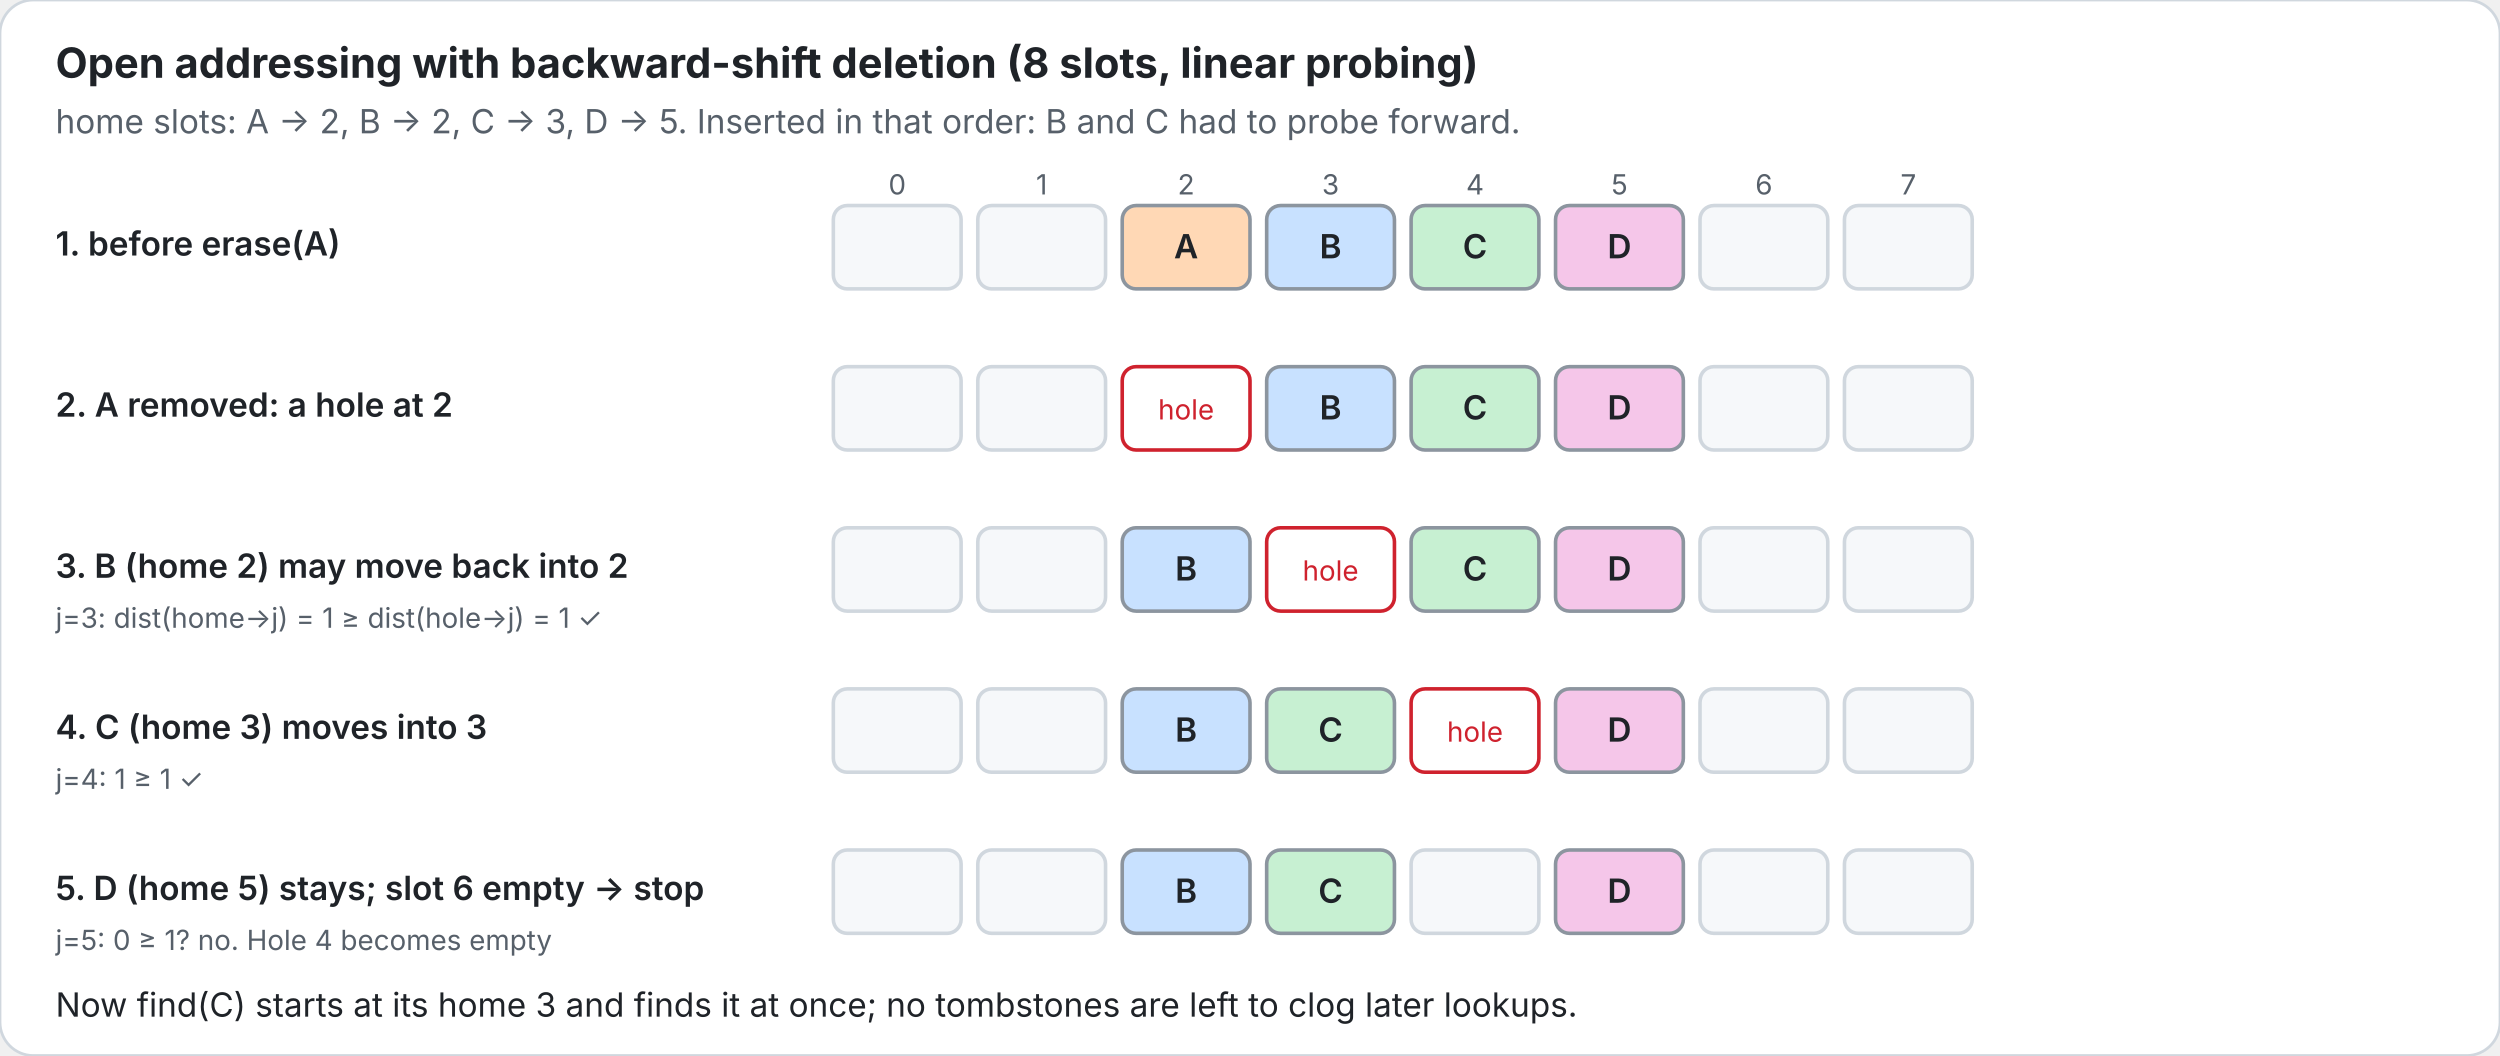
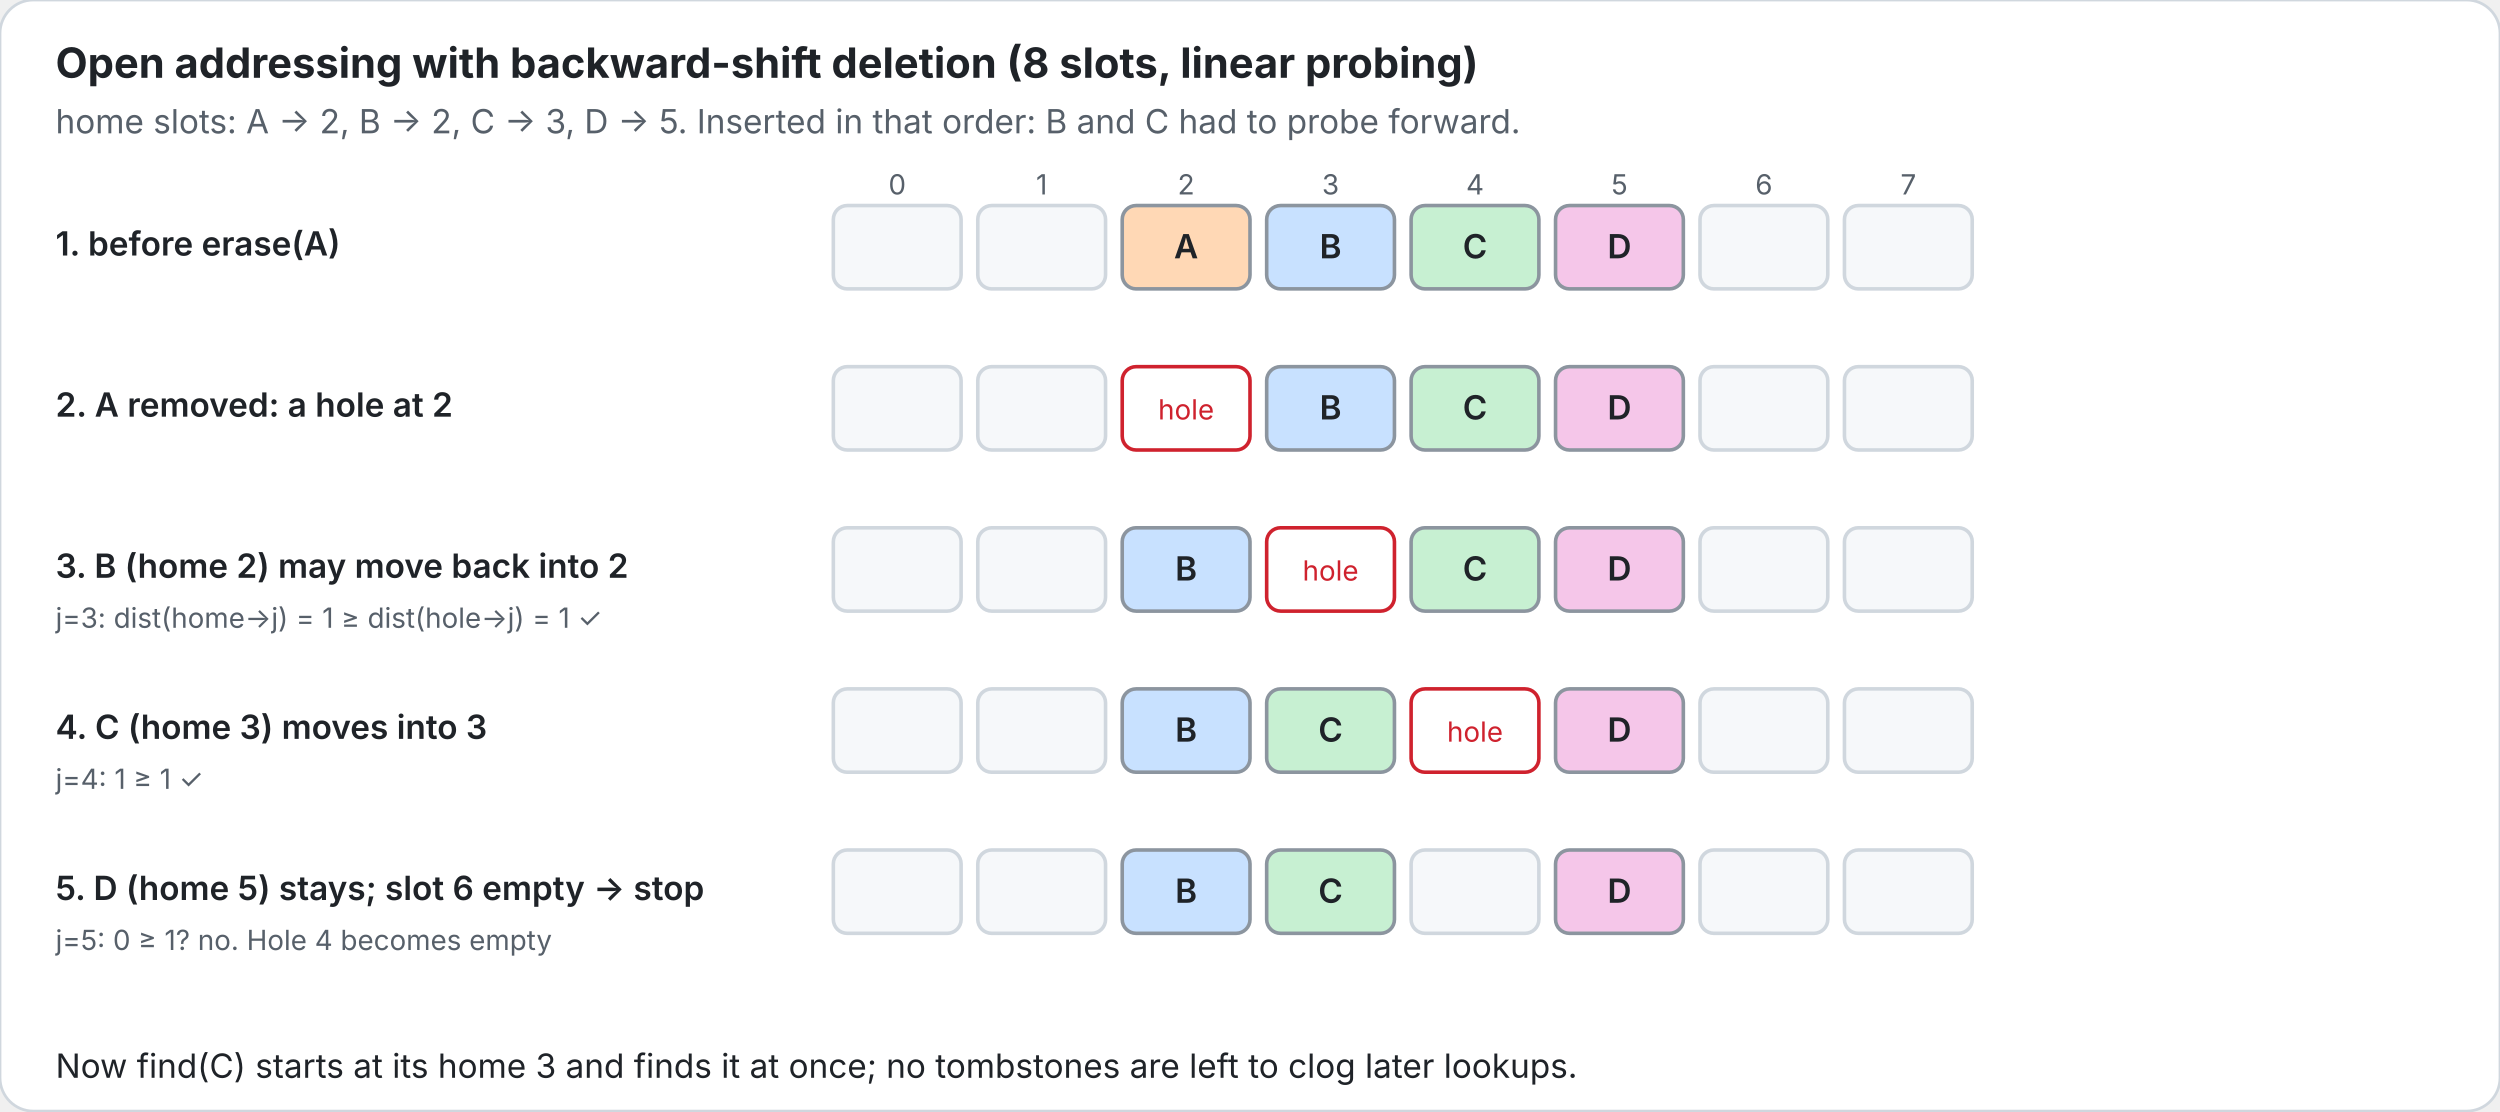
- <svg xmlns="http://www.w3.org/2000/svg" viewBox="0 0 900 380" width="900" height="380" font-family="Inter, Helvetica, Arial, sans-serif">
+ <svg xmlns="http://www.w3.org/2000/svg" viewBox="0 0 900 400" width="900" height="400" font-family="Inter, Helvetica, Arial, sans-serif">
  <defs>
    <marker id="ah" markerWidth="10" markerHeight="10" refX="8" refY="5" orient="auto">
      <path d="M0,0 L10,5 L0,10 z" fill="#57606a" />
    </marker>
  </defs>
-   <rect x="0" y="0" width="900" height="380" rx="12" fill="#ffffff" stroke="#d0d7de" />
+   <rect x="0" y="0" width="900" height="400" rx="12" fill="#ffffff" stroke="#d0d7de" />
  <text x="20" y="28" text-anchor="start" font-size="15" font-weight="700" fill="#1f2328">Open addressing with backward-shift deletion (8 slots, linear probing)</text>
  <text x="20" y="48" text-anchor="start" font-size="12" font-weight="400" fill="#57606a">home slots: A → 2, B → 2, C → 3, D → 5. Inserted in that order: B and C had to probe forward.</text>
  <text x="20" y="92" text-anchor="start" font-size="12" font-weight="600" fill="#1f2328">1. before erase(A)</text>
  <rect x="300" y="74" width="46" height="30" rx="5" fill="#f6f8fa" stroke="#d0d7de" stroke-width="1.3" />
  <text x="323.0" y="93.0" text-anchor="middle" font-size="12" font-weight="400" fill="#1f2328" />
  <text x="323" y="70" text-anchor="middle" font-size="10" font-weight="400" fill="#57606a">0</text>
  <rect x="352" y="74" width="46" height="30" rx="5" fill="#f6f8fa" stroke="#d0d7de" stroke-width="1.3" />
  <text x="375.0" y="93.0" text-anchor="middle" font-size="12" font-weight="400" fill="#1f2328" />
  <text x="375" y="70" text-anchor="middle" font-size="10" font-weight="400" fill="#57606a">1</text>
  <rect x="404" y="74" width="46" height="30" rx="5" fill="#ffd8b5" stroke="#8c959f" stroke-width="1.3" />
  <text x="427.0" y="93.0" text-anchor="middle" font-size="12" font-weight="600" fill="#1f2328">A</text>
  <text x="427" y="70" text-anchor="middle" font-size="10" font-weight="400" fill="#57606a">2</text>
  <rect x="456" y="74" width="46" height="30" rx="5" fill="#c8e1ff" stroke="#8c959f" stroke-width="1.3" />
  <text x="479.0" y="93.0" text-anchor="middle" font-size="12" font-weight="600" fill="#1f2328">B</text>
  <text x="479" y="70" text-anchor="middle" font-size="10" font-weight="400" fill="#57606a">3</text>
  <rect x="508" y="74" width="46" height="30" rx="5" fill="#c7f0d2" stroke="#8c959f" stroke-width="1.3" />
  <text x="531.0" y="93.0" text-anchor="middle" font-size="12" font-weight="600" fill="#1f2328">C</text>
  <text x="531" y="70" text-anchor="middle" font-size="10" font-weight="400" fill="#57606a">4</text>
  <rect x="560" y="74" width="46" height="30" rx="5" fill="#f5c6e9" stroke="#8c959f" stroke-width="1.3" />
  <text x="583.0" y="93.0" text-anchor="middle" font-size="12" font-weight="600" fill="#1f2328">D</text>
  <text x="583" y="70" text-anchor="middle" font-size="10" font-weight="400" fill="#57606a">5</text>
  <rect x="612" y="74" width="46" height="30" rx="5" fill="#f6f8fa" stroke="#d0d7de" stroke-width="1.3" />
  <text x="635.0" y="93.0" text-anchor="middle" font-size="12" font-weight="400" fill="#1f2328" />
  <text x="635" y="70" text-anchor="middle" font-size="10" font-weight="400" fill="#57606a">6</text>
  <rect x="664" y="74" width="46" height="30" rx="5" fill="#f6f8fa" stroke="#d0d7de" stroke-width="1.3" />
  <text x="687.0" y="93.0" text-anchor="middle" font-size="12" font-weight="400" fill="#1f2328" />
  <text x="687" y="70" text-anchor="middle" font-size="10" font-weight="400" fill="#57606a">7</text>
  <text x="20" y="150" text-anchor="start" font-size="12" font-weight="600" fill="#1f2328">2. A removed: a hole at 2</text>
  <rect x="300" y="132" width="46" height="30" rx="5" fill="#f6f8fa" stroke="#d0d7de" stroke-width="1.3" />
  <text x="323.0" y="151.0" text-anchor="middle" font-size="12" font-weight="400" fill="#1f2328" />
  <rect x="352" y="132" width="46" height="30" rx="5" fill="#f6f8fa" stroke="#d0d7de" stroke-width="1.3" />
  <text x="375.0" y="151.0" text-anchor="middle" font-size="12" font-weight="400" fill="#1f2328" />
  <rect x="404" y="132" width="46" height="30" rx="5" fill="#ffffff" stroke="#cf222e" stroke-width="1.3" />
  <text x="427.0" y="151.0" text-anchor="middle" font-size="10" font-weight="400" fill="#cf222e">hole</text>
  <rect x="456" y="132" width="46" height="30" rx="5" fill="#c8e1ff" stroke="#8c959f" stroke-width="1.3" />
  <text x="479.0" y="151.0" text-anchor="middle" font-size="12" font-weight="600" fill="#1f2328">B</text>
  <rect x="508" y="132" width="46" height="30" rx="5" fill="#c7f0d2" stroke="#8c959f" stroke-width="1.3" />
  <text x="531.0" y="151.0" text-anchor="middle" font-size="12" font-weight="600" fill="#1f2328">C</text>
  <rect x="560" y="132" width="46" height="30" rx="5" fill="#f5c6e9" stroke="#8c959f" stroke-width="1.3" />
  <text x="583.0" y="151.0" text-anchor="middle" font-size="12" font-weight="600" fill="#1f2328">D</text>
  <rect x="612" y="132" width="46" height="30" rx="5" fill="#f6f8fa" stroke="#d0d7de" stroke-width="1.3" />
  <text x="635.0" y="151.0" text-anchor="middle" font-size="12" font-weight="400" fill="#1f2328" />
  <rect x="664" y="132" width="46" height="30" rx="5" fill="#f6f8fa" stroke="#d0d7de" stroke-width="1.3" />
  <text x="687.0" y="151.0" text-anchor="middle" font-size="12" font-weight="400" fill="#1f2328" />
  <text x="20" y="208" text-anchor="start" font-size="12" font-weight="600" fill="#1f2328">3. B (home 2) may move back into 2</text>
  <rect x="300" y="190" width="46" height="30" rx="5" fill="#f6f8fa" stroke="#d0d7de" stroke-width="1.3" />
  <text x="323.0" y="209.0" text-anchor="middle" font-size="12" font-weight="400" fill="#1f2328" />
  <rect x="352" y="190" width="46" height="30" rx="5" fill="#f6f8fa" stroke="#d0d7de" stroke-width="1.3" />
  <text x="375.0" y="209.0" text-anchor="middle" font-size="12" font-weight="400" fill="#1f2328" />
  <rect x="404" y="190" width="46" height="30" rx="5" fill="#c8e1ff" stroke="#8c959f" stroke-width="1.3" />
  <text x="427.0" y="209.0" text-anchor="middle" font-size="12" font-weight="600" fill="#1f2328">B</text>
  <rect x="456" y="190" width="46" height="30" rx="5" fill="#ffffff" stroke="#cf222e" stroke-width="1.3" />
  <text x="479.0" y="209.0" text-anchor="middle" font-size="10" font-weight="400" fill="#cf222e">hole</text>
  <rect x="508" y="190" width="46" height="30" rx="5" fill="#c7f0d2" stroke="#8c959f" stroke-width="1.3" />
  <text x="531.0" y="209.0" text-anchor="middle" font-size="12" font-weight="600" fill="#1f2328">C</text>
  <rect x="560" y="190" width="46" height="30" rx="5" fill="#f5c6e9" stroke="#8c959f" stroke-width="1.3" />
  <text x="583.0" y="209.0" text-anchor="middle" font-size="12" font-weight="600" fill="#1f2328">D</text>
  <rect x="612" y="190" width="46" height="30" rx="5" fill="#f6f8fa" stroke="#d0d7de" stroke-width="1.3" />
  <text x="635.0" y="209.0" text-anchor="middle" font-size="12" font-weight="400" fill="#1f2328" />
  <rect x="664" y="190" width="46" height="30" rx="5" fill="#f6f8fa" stroke="#d0d7de" stroke-width="1.3" />
  <text x="687.0" y="209.0" text-anchor="middle" font-size="12" font-weight="400" fill="#1f2328" />
  <text x="20" y="226" text-anchor="start" font-size="10" font-weight="400" fill="#57606a">j=3: dist(home→j) = 1 ≥ dist(hole→j) = 1 ✓</text>
  <text x="20" y="266" text-anchor="start" font-size="12" font-weight="600" fill="#1f2328">4. C (home 3) moves into 3</text>
  <rect x="300" y="248" width="46" height="30" rx="5" fill="#f6f8fa" stroke="#d0d7de" stroke-width="1.3" />
  <text x="323.0" y="267.0" text-anchor="middle" font-size="12" font-weight="400" fill="#1f2328" />
  <rect x="352" y="248" width="46" height="30" rx="5" fill="#f6f8fa" stroke="#d0d7de" stroke-width="1.3" />
  <text x="375.0" y="267.0" text-anchor="middle" font-size="12" font-weight="400" fill="#1f2328" />
  <rect x="404" y="248" width="46" height="30" rx="5" fill="#c8e1ff" stroke="#8c959f" stroke-width="1.3" />
  <text x="427.0" y="267.0" text-anchor="middle" font-size="12" font-weight="600" fill="#1f2328">B</text>
  <rect x="456" y="248" width="46" height="30" rx="5" fill="#c7f0d2" stroke="#8c959f" stroke-width="1.3" />
  <text x="479.0" y="267.0" text-anchor="middle" font-size="12" font-weight="600" fill="#1f2328">C</text>
  <rect x="508" y="248" width="46" height="30" rx="5" fill="#ffffff" stroke="#cf222e" stroke-width="1.3" />
  <text x="531.0" y="267.0" text-anchor="middle" font-size="10" font-weight="400" fill="#cf222e">hole</text>
  <rect x="560" y="248" width="46" height="30" rx="5" fill="#f5c6e9" stroke="#8c959f" stroke-width="1.3" />
  <text x="583.0" y="267.0" text-anchor="middle" font-size="12" font-weight="600" fill="#1f2328">D</text>
  <rect x="612" y="248" width="46" height="30" rx="5" fill="#f6f8fa" stroke="#d0d7de" stroke-width="1.3" />
  <text x="635.0" y="267.0" text-anchor="middle" font-size="12" font-weight="400" fill="#1f2328" />
  <rect x="664" y="248" width="46" height="30" rx="5" fill="#f6f8fa" stroke="#d0d7de" stroke-width="1.3" />
  <text x="687.0" y="267.0" text-anchor="middle" font-size="12" font-weight="400" fill="#1f2328" />
  <text x="20" y="284" text-anchor="start" font-size="10" font-weight="400" fill="#57606a">j=4: 1 ≥ 1 ✓</text>
  <text x="20" y="324" text-anchor="start" font-size="12" font-weight="600" fill="#1f2328">5. D (home 5) stays; slot 6 empty → stop</text>
  <rect x="300" y="306" width="46" height="30" rx="5" fill="#f6f8fa" stroke="#d0d7de" stroke-width="1.3" />
  <text x="323.0" y="325.0" text-anchor="middle" font-size="12" font-weight="400" fill="#1f2328" />
  <rect x="352" y="306" width="46" height="30" rx="5" fill="#f6f8fa" stroke="#d0d7de" stroke-width="1.3" />
  <text x="375.0" y="325.0" text-anchor="middle" font-size="12" font-weight="400" fill="#1f2328" />
  <rect x="404" y="306" width="46" height="30" rx="5" fill="#c8e1ff" stroke="#8c959f" stroke-width="1.3" />
  <text x="427.0" y="325.0" text-anchor="middle" font-size="12" font-weight="600" fill="#1f2328">B</text>
  <rect x="456" y="306" width="46" height="30" rx="5" fill="#c7f0d2" stroke="#8c959f" stroke-width="1.3" />
  <text x="479.0" y="325.0" text-anchor="middle" font-size="12" font-weight="600" fill="#1f2328">C</text>
  <rect x="508" y="306" width="46" height="30" rx="5" fill="#f6f8fa" stroke="#d0d7de" stroke-width="1.3" />
  <text x="531.0" y="325.0" text-anchor="middle" font-size="12" font-weight="400" fill="#1f2328" />
  <rect x="560" y="306" width="46" height="30" rx="5" fill="#f5c6e9" stroke="#8c959f" stroke-width="1.3" />
  <text x="583.0" y="325.0" text-anchor="middle" font-size="12" font-weight="600" fill="#1f2328">D</text>
  <rect x="612" y="306" width="46" height="30" rx="5" fill="#f6f8fa" stroke="#d0d7de" stroke-width="1.3" />
  <text x="635.0" y="325.0" text-anchor="middle" font-size="12" font-weight="400" fill="#1f2328" />
  <rect x="664" y="306" width="46" height="30" rx="5" fill="#f6f8fa" stroke="#d0d7de" stroke-width="1.3" />
  <text x="687.0" y="325.0" text-anchor="middle" font-size="12" font-weight="400" fill="#1f2328" />
  <text x="20" y="342" text-anchor="start" font-size="10" font-weight="400" fill="#57606a">j=5: 0 ≥ 1? no. Hole 4 becomes empty</text>
-   <text x="20" y="366" text-anchor="start" font-size="12" font-weight="400" fill="#1f2328">Now find(C) starts at its home 3 and finds it at once; no tombstones are left to clog later lookups.</text>
+   <text x="20" y="388" text-anchor="start" font-size="12" font-weight="400" fill="#1f2328">Now find(C) starts at its home 3 and finds it at once; no tombstones are left to clog later lookups.</text>
</svg>
